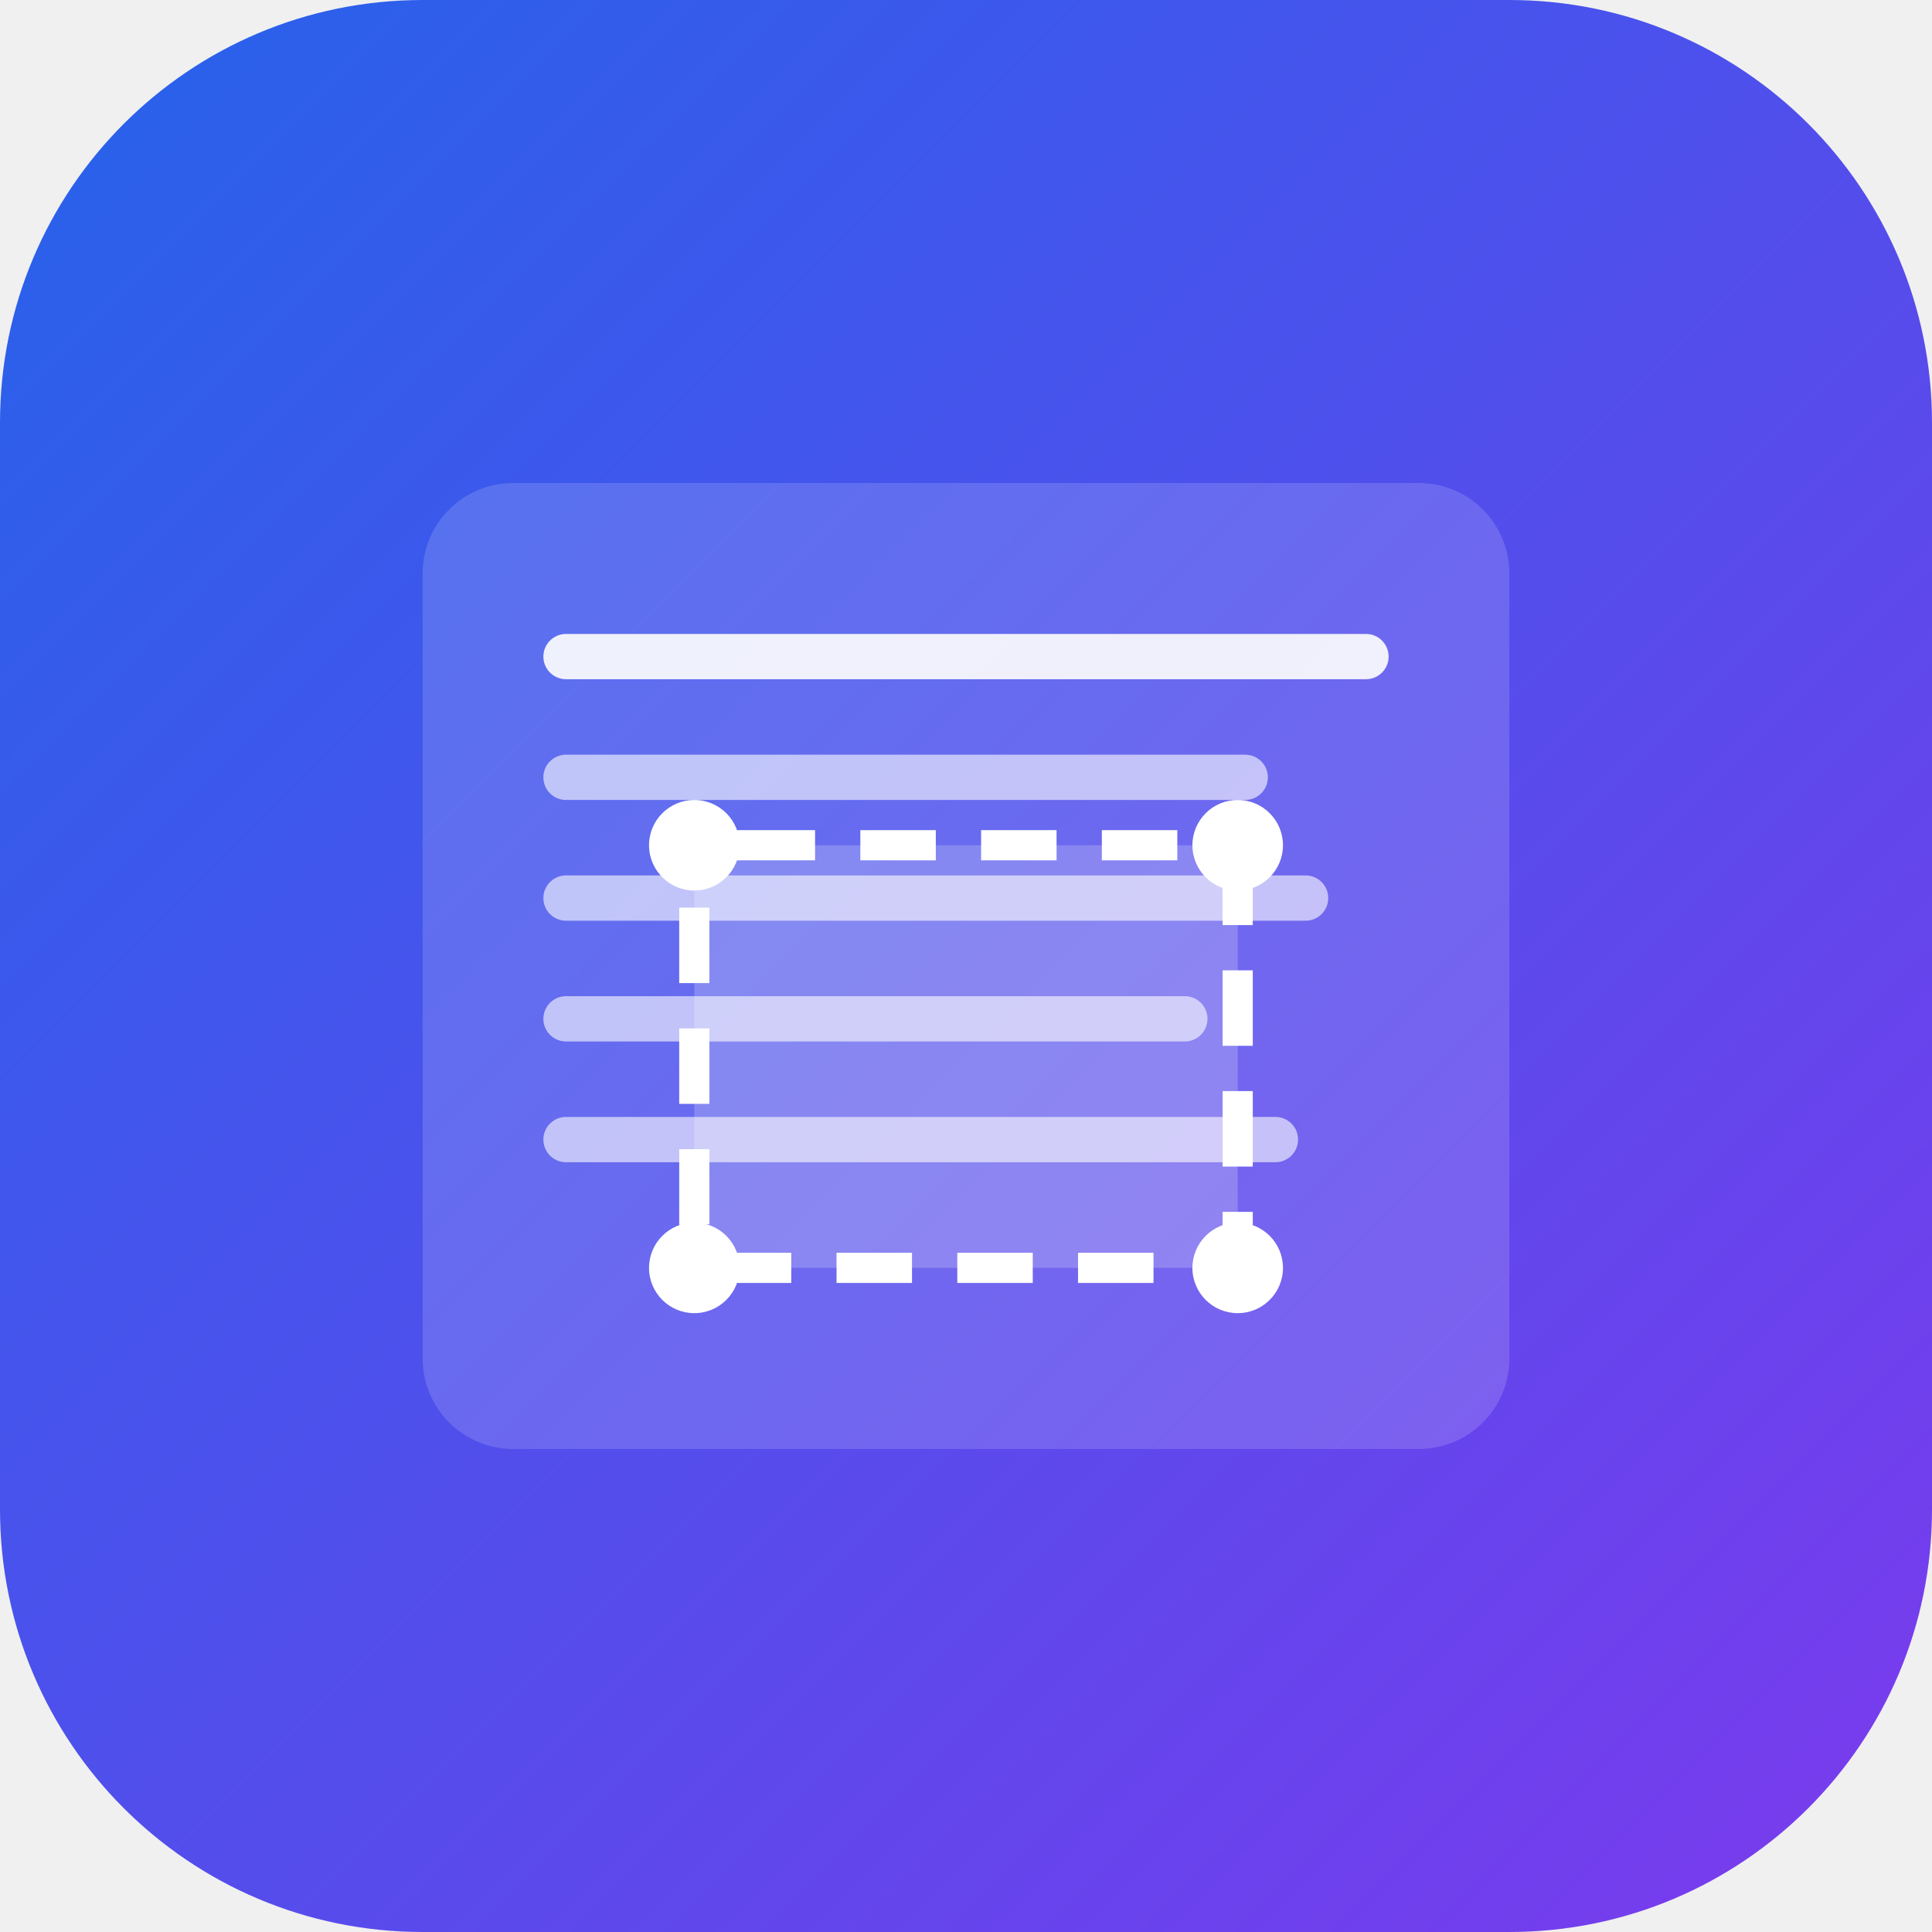
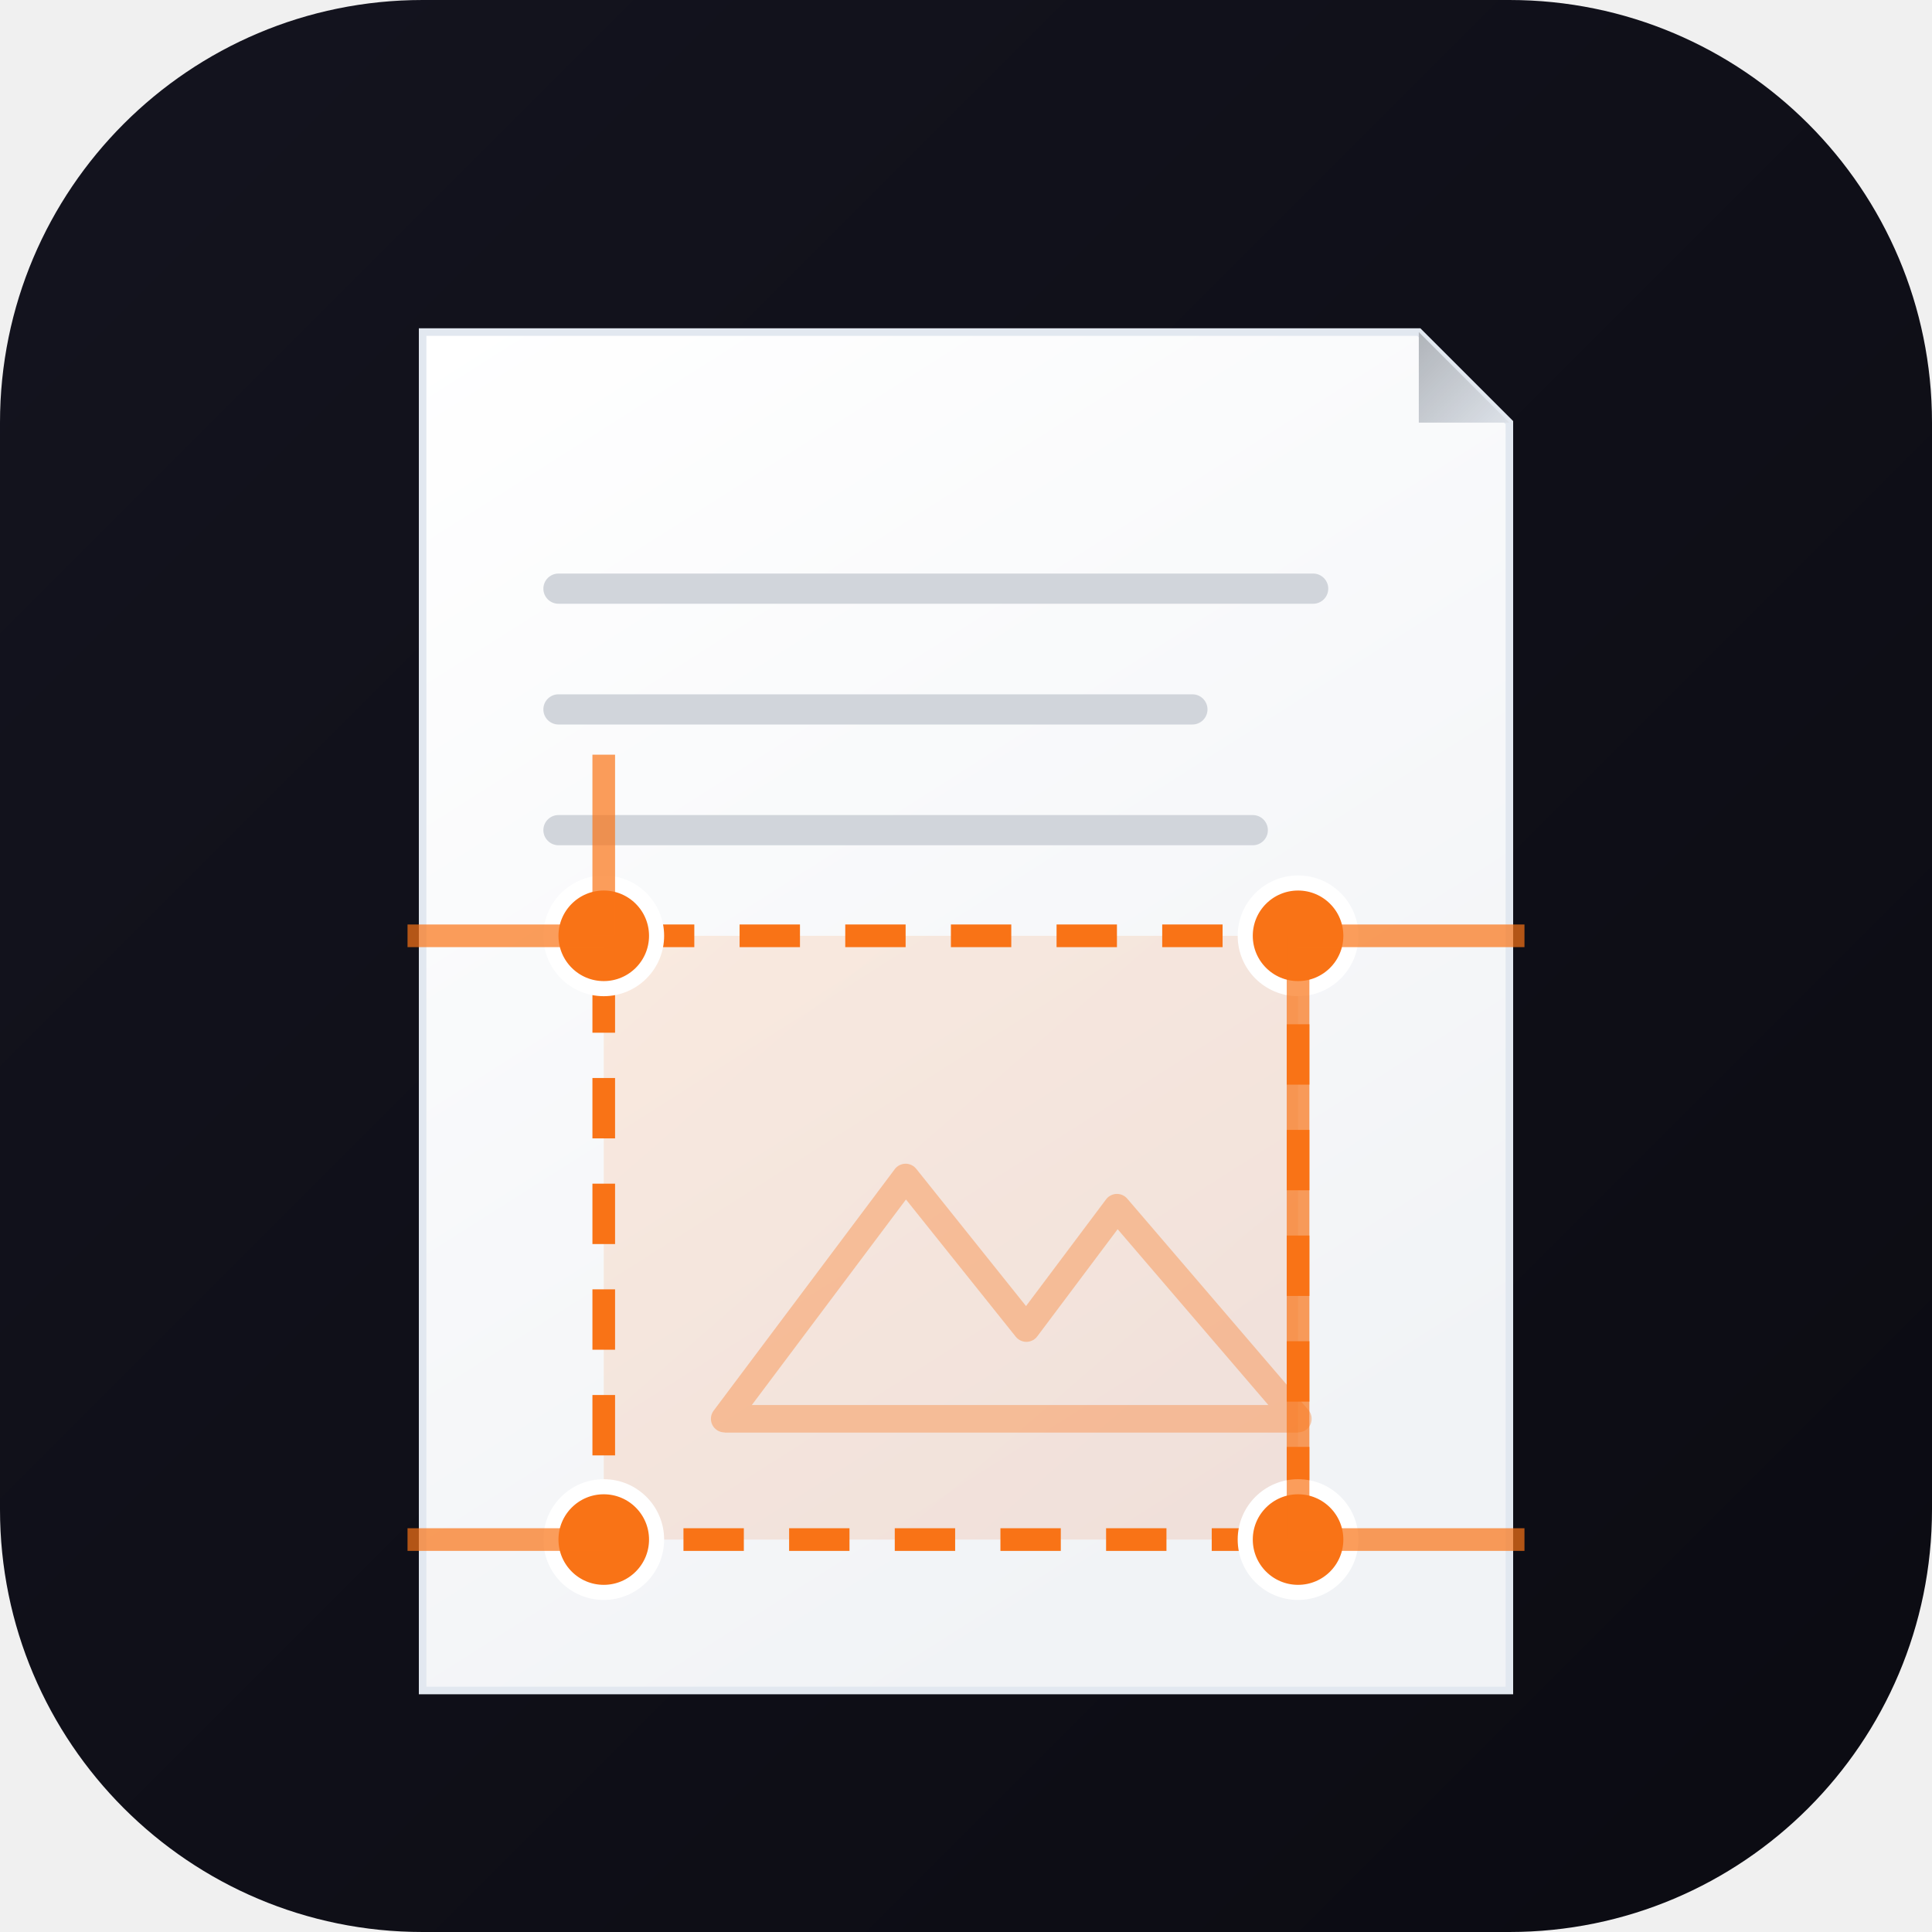
<svg xmlns="http://www.w3.org/2000/svg" viewBox="0 0 128 128" fill="none">
  <defs>
    <linearGradient id="bg" x1="0" y1="0" x2="1" y2="1">
-       <stop offset="0%" stop-color="#2563eb" />
-       <stop offset="100%" stop-color="#7c3aed" />
+       <stop offset="0%" stop-color="#14141f" />
+       <stop offset="100%" stop-color="#0b0b12" />
+     </linearGradient>
+     <linearGradient id="paper" x1="0" y1="0" x2="0.5" y2="1">
+       <stop offset="0%" stop-color="#ffffff" />
+       <stop offset="100%" stop-color="#f1f3f6" />
+     </linearGradient>
+     <linearGradient id="foldShadow" x1="0" y1="0" x2="1" y2="1">
+       <stop offset="0%" stop-color="#000" stop-opacity="0.2" />
+       <stop offset="100%" stop-color="#000" stop-opacity="0" />
+     </linearGradient>
+     <linearGradient id="cropFill" x1="0" y1="0" x2="1" y2="1">
+       <stop offset="0%" stop-color="#f97316" stop-opacity="0.12" />
+       <stop offset="100%" stop-color="#ea580c" stop-opacity="0.12" />
    </linearGradient>
  </defs>
  <rect width="128" height="128" rx="28" fill="url(#bg)" />
-   <rect x="28" y="32" width="72" height="64" rx="6" fill="white" fill-opacity="0.15" />
-   <rect x="36" y="42" width="56" height="3" rx="1.5" fill="white" fill-opacity="0.9" />
-   <rect x="36" y="50" width="48" height="3" rx="1.5" fill="white" fill-opacity="0.6" />
-   <rect x="36" y="58" width="52" height="3" rx="1.5" fill="white" fill-opacity="0.6" />
-   <rect x="36" y="66" width="44" height="3" rx="1.5" fill="white" fill-opacity="0.6" />
-   <rect x="36" y="74" width="50" height="3" rx="1.5" fill="white" fill-opacity="0.6" />
-   <rect x="46" y="56" width="36" height="28" rx="3" fill="white" fill-opacity="0.2" stroke="white" stroke-width="2" stroke-dasharray="5 3" />
-   <circle cx="46" cy="56" r="3" fill="white" />
-   <circle cx="82" cy="56" r="3" fill="white" />
-   <circle cx="46" cy="84" r="3" fill="white" />
-   <circle cx="82" cy="84" r="3" fill="white" />
+   <g>
+     <path d="M28 22 L94 22 L100 28 L100 112 L28 112 Z" fill="url(#paper)" stroke="#e2e8f0" stroke-width="0.5" />
+     <path d="M94 22 L100 28 L94 28 Z" fill="#dce1e8" />
+     <path d="M94 28 L100 28 L94 22 Z" fill="url(#foldShadow)" />
+   </g>
+   <rect x="36" y="38" width="52" height="2" rx="1" fill="#d1d5db" />
+   <rect x="36" y="46" width="44" height="2" rx="1" fill="#d1d5db" />
+   <rect x="36" y="54" width="48" height="2" rx="1" fill="#d1d5db" />
+   <rect x="40" y="62" width="46" height="40" rx="2" fill="url(#cropFill)" stroke="#f97316" stroke-width="1.5" stroke-dasharray="4 3" />
+   <circle cx="40" cy="62" r="3.5" fill="#f97316" stroke="#fff" stroke-width="1" />
+   <circle cx="86" cy="62" r="3.5" fill="#f97316" stroke="#fff" stroke-width="1" />
+   <circle cx="40" cy="102" r="3.5" fill="#f97316" stroke="#fff" stroke-width="1" />
+   <circle cx="86" cy="102" r="3.5" fill="#f97316" stroke="#fff" stroke-width="1" />
+   <g transform="translate(48, 70)" opacity="0.35">
+     <path d="M0 24 L12 8 L20 18 L26 10 L38 24 Z" stroke="#f97316" stroke-width="1.8" stroke-linejoin="round" fill="none" />
+     <line x1="0" y1="24" x2="38" y2="24" stroke="#f97316" stroke-width="1.8" />
+   </g>
+   <line x1="27" y1="62" x2="40" y2="62" stroke="#f97316" stroke-width="1.5" opacity="0.7" />
+   <line x1="86" y1="62" x2="101" y2="62" stroke="#f97316" stroke-width="1.5" opacity="0.7" />
+   <line x1="40" y1="50" x2="40" y2="62" stroke="#f97316" stroke-width="1.5" opacity="0.7" />
+   <line x1="86" y1="62" x2="86" y2="102" stroke="#f97316" stroke-width="1.5" opacity="0.7" />
+   <line x1="27" y1="102" x2="40" y2="102" stroke="#f97316" stroke-width="1.5" opacity="0.7" />
+   <line x1="86" y1="102" x2="101" y2="102" stroke="#f97316" stroke-width="1.5" opacity="0.7" />
</svg>
